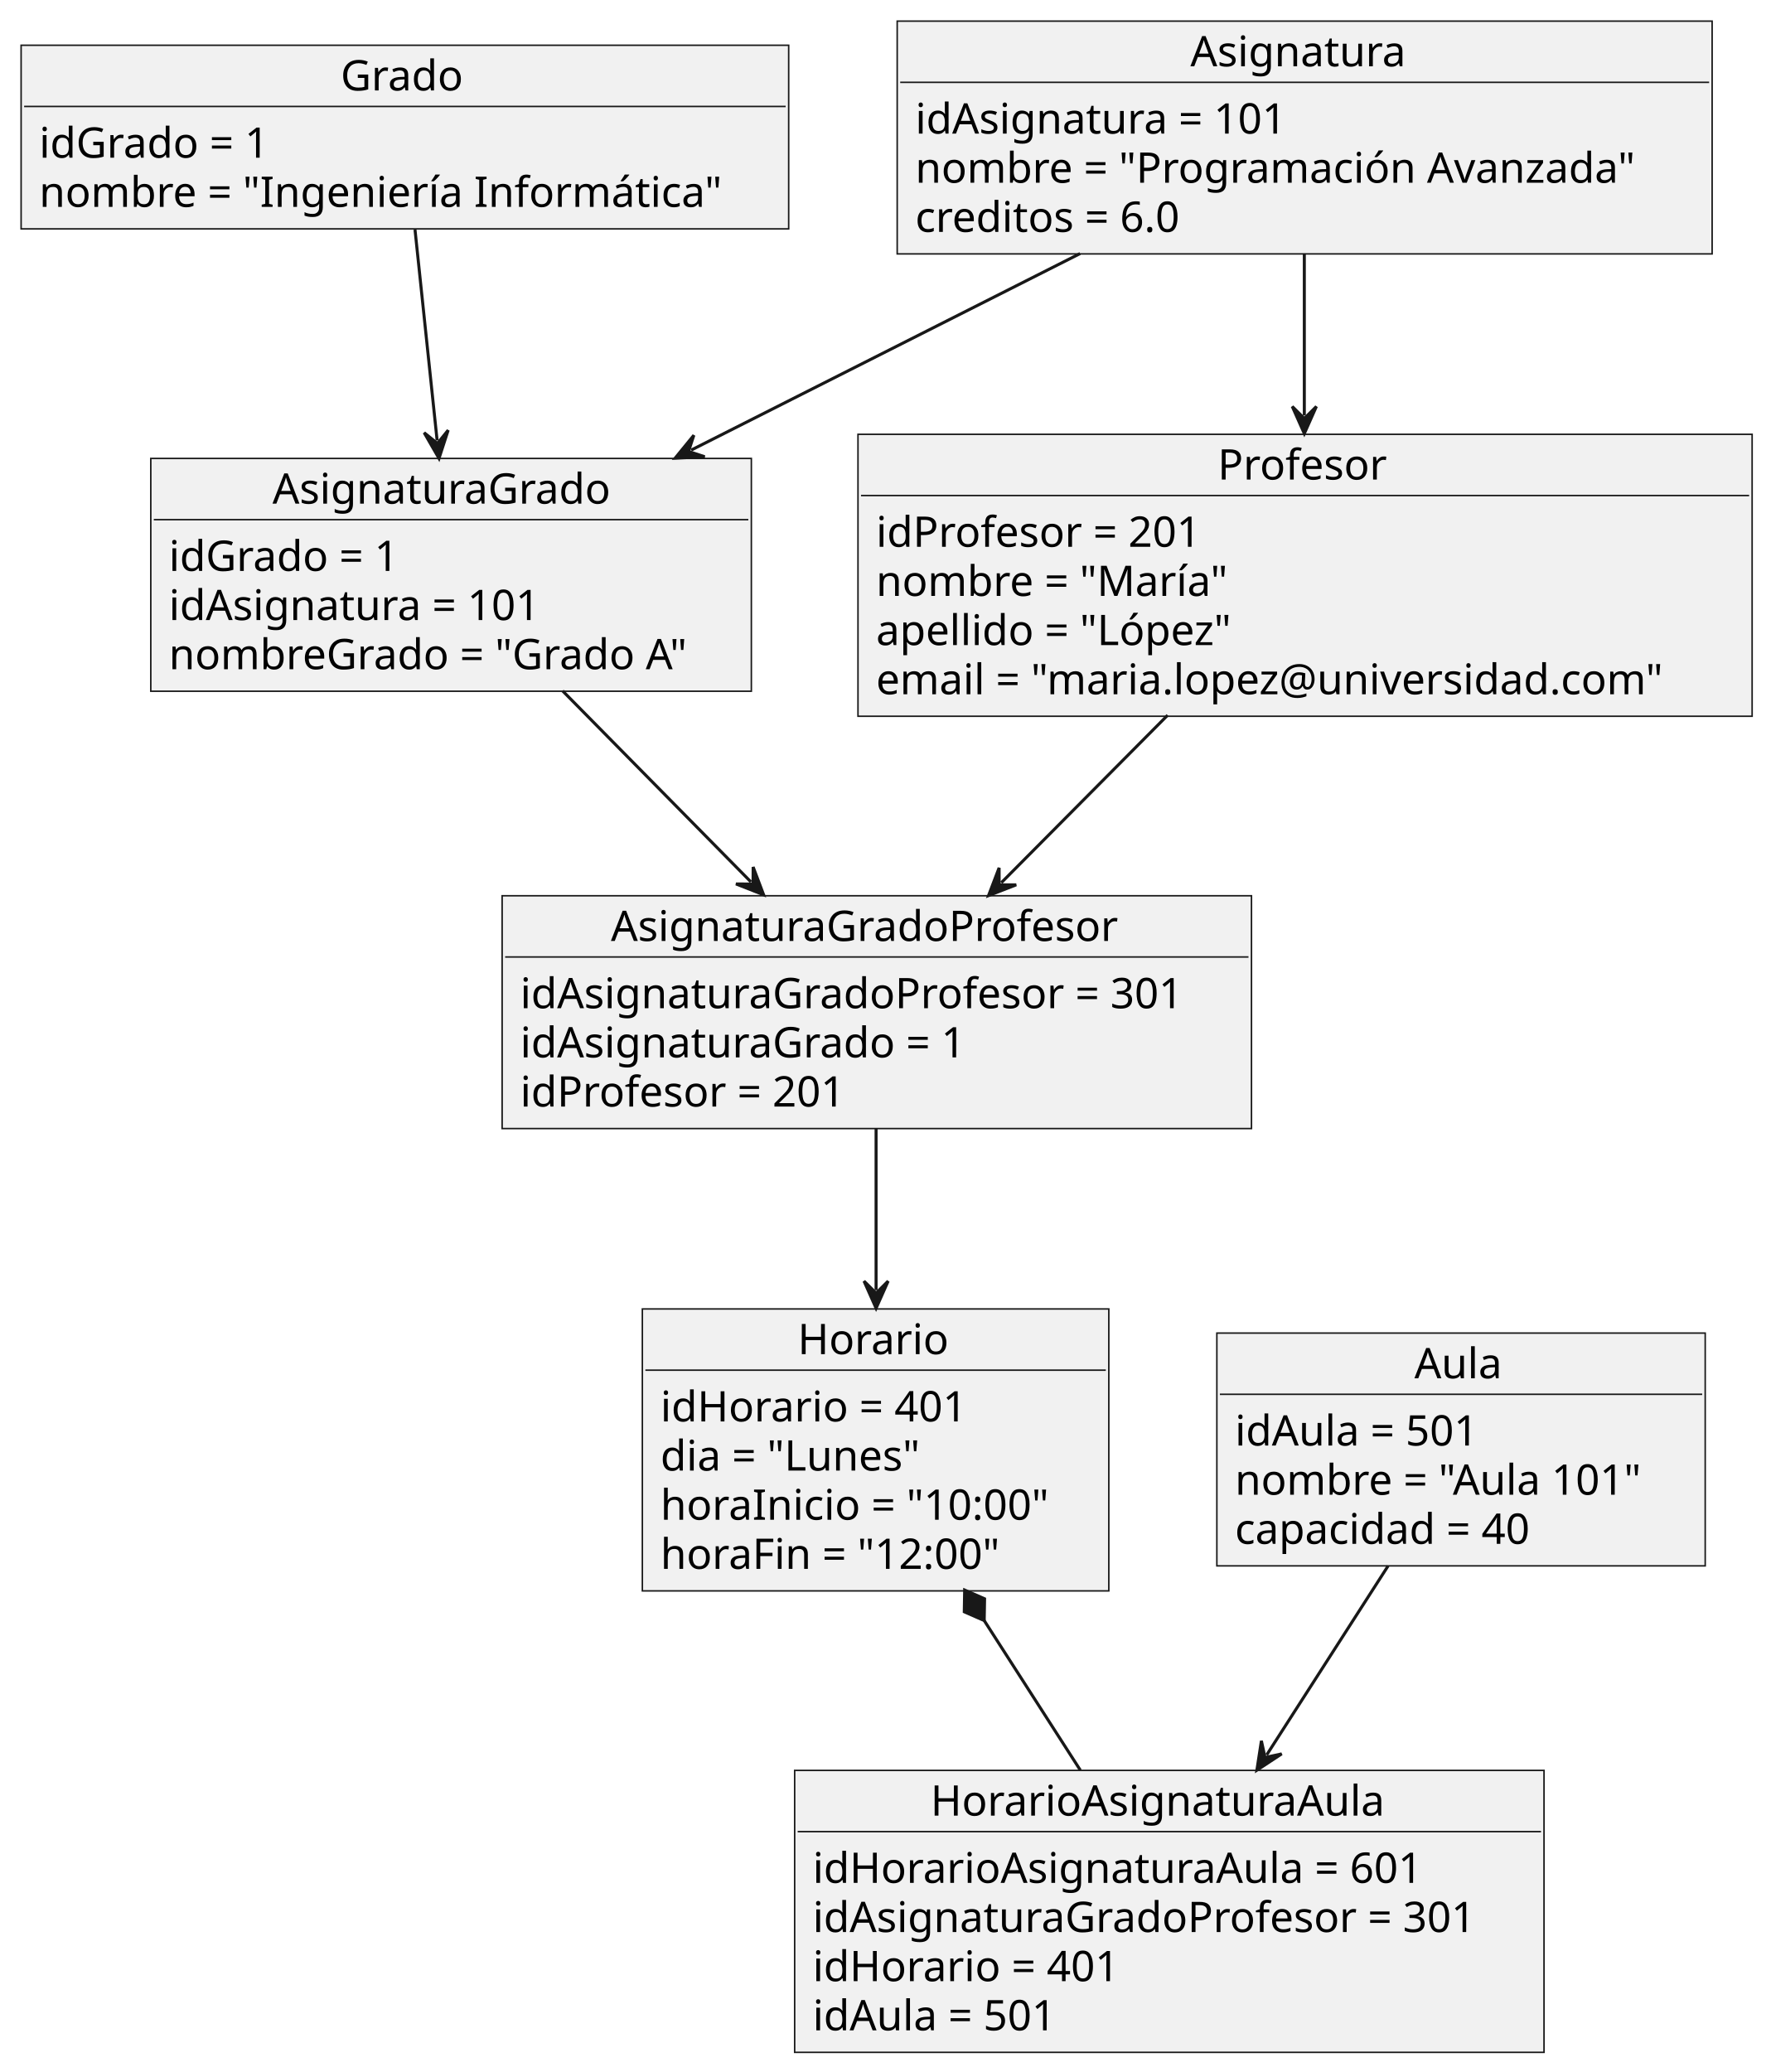
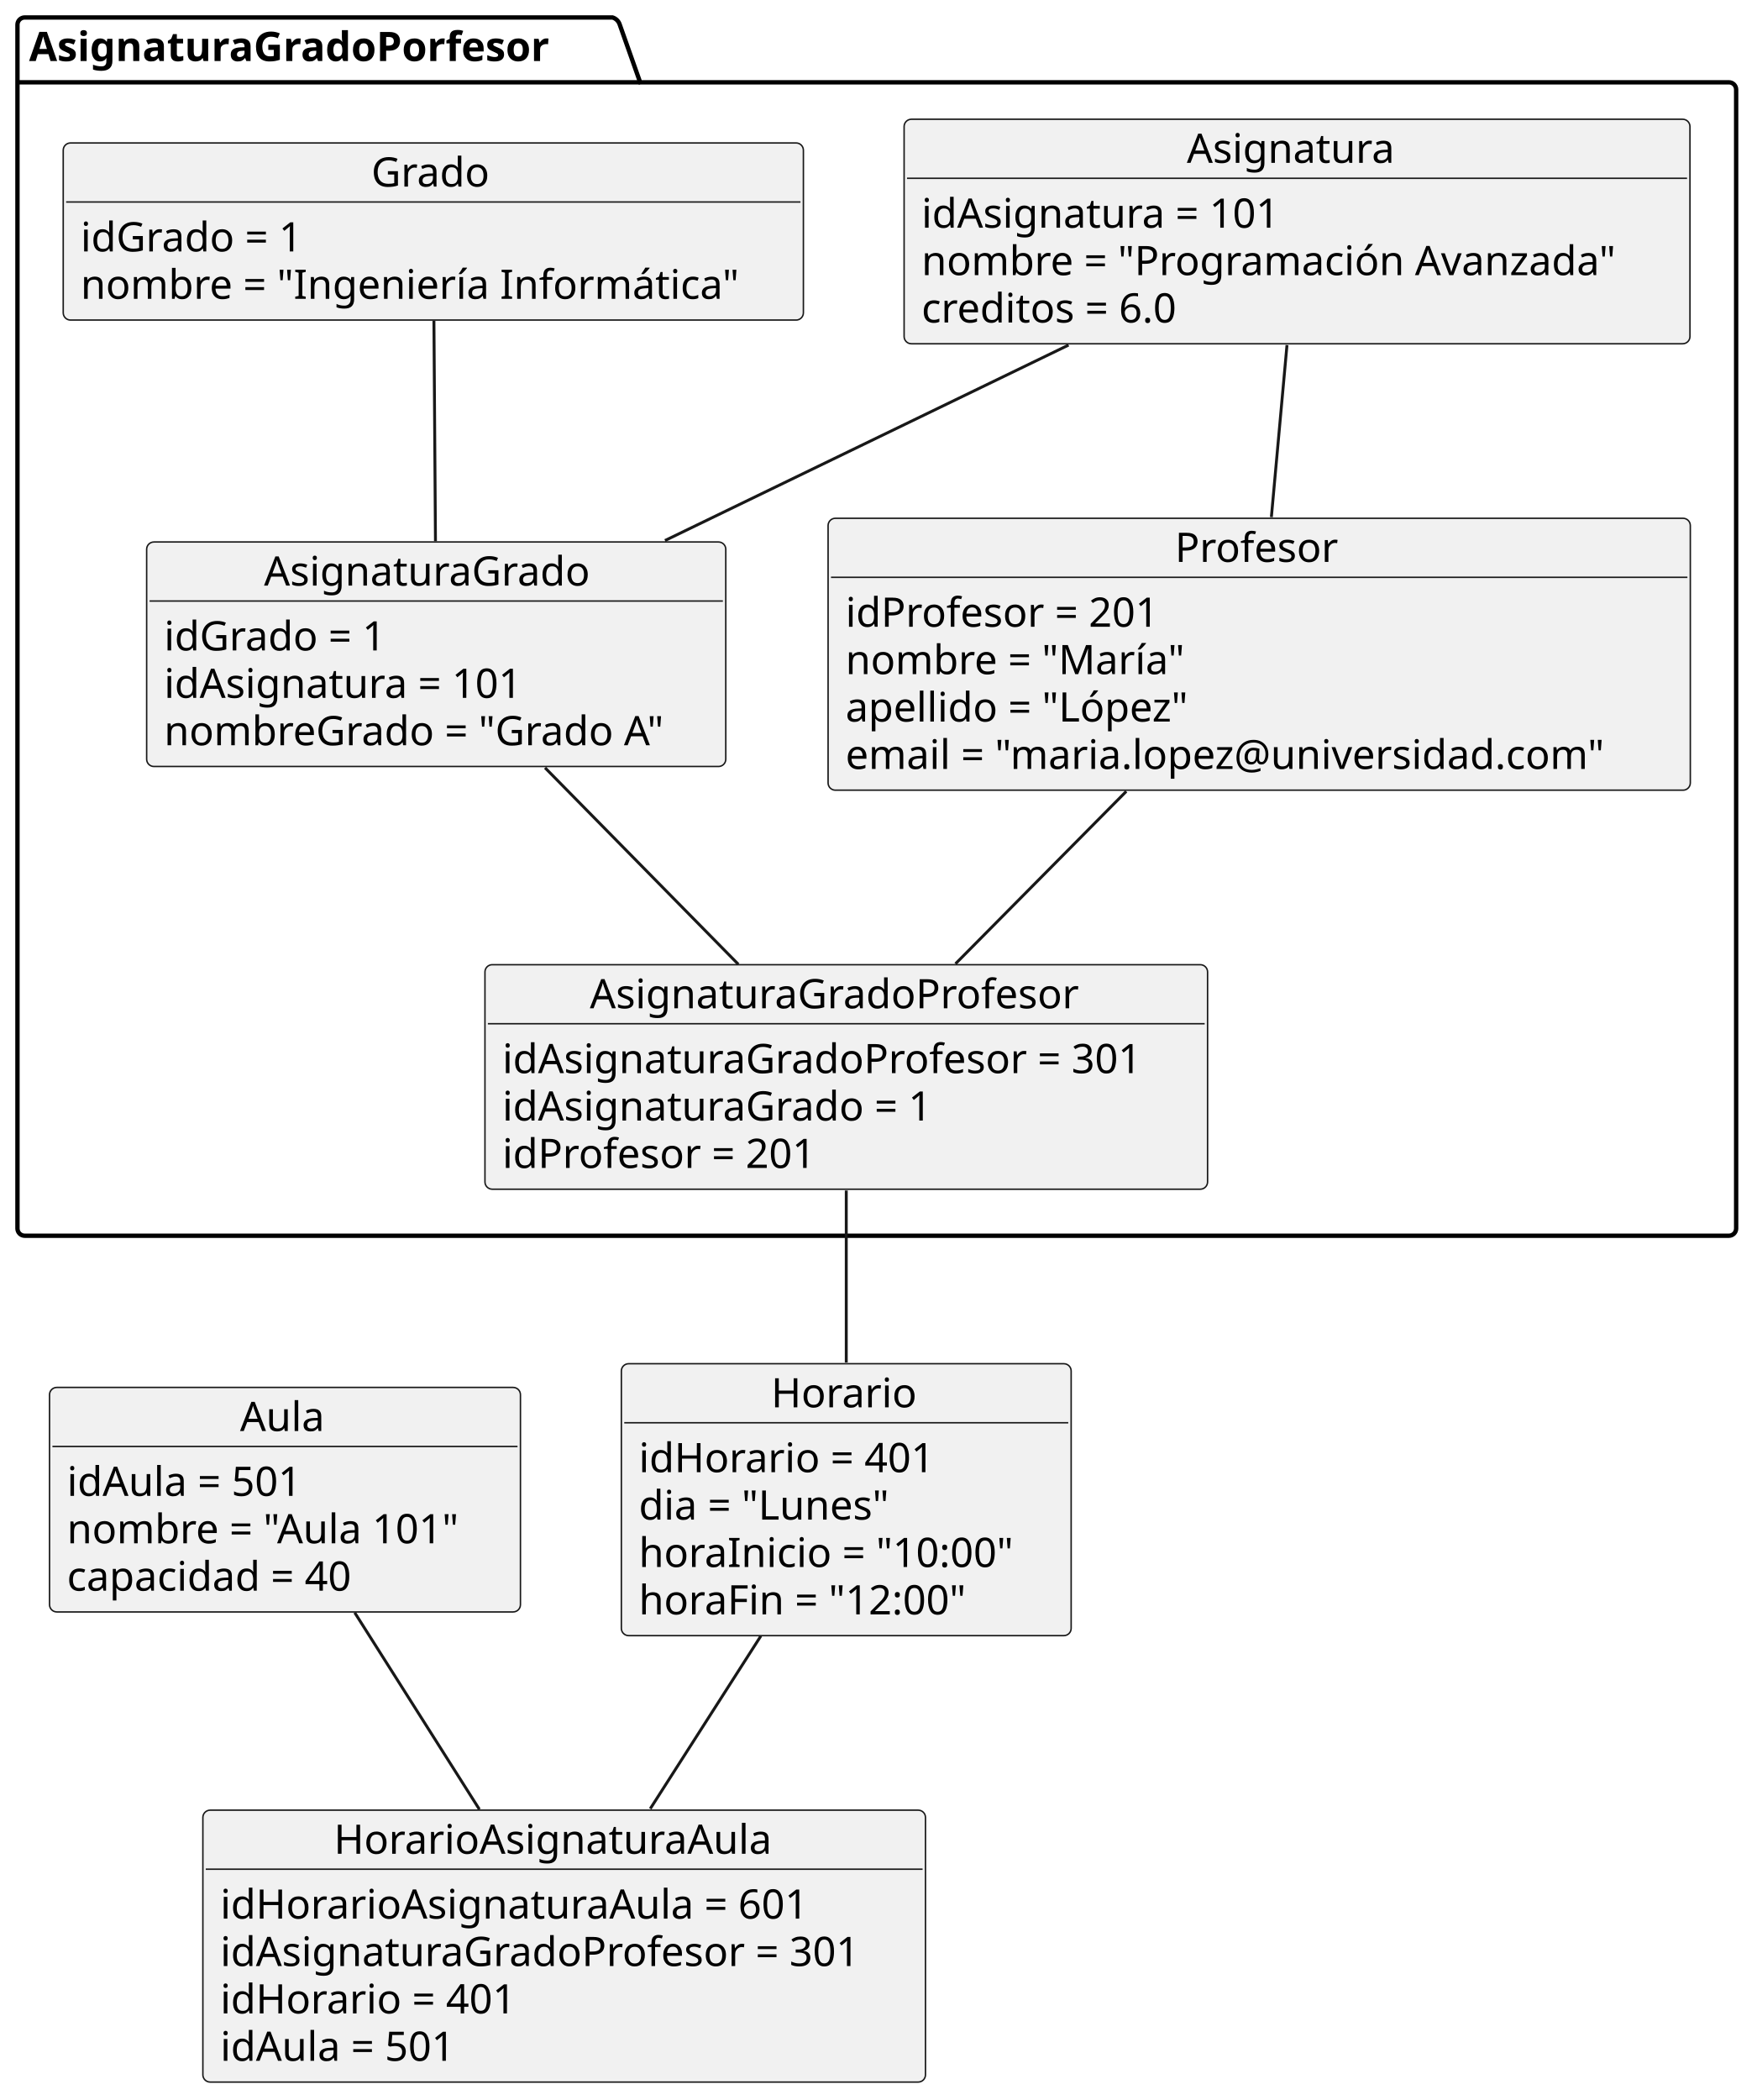
- <svg xmlns="http://www.w3.org/2000/svg" contentStyleType="text/css" height="687px" preserveAspectRatio="none" style="width:587px;height:687px;background:#FFFFFF;" version="1.1" viewBox="0 0 587 687" width="587px" zoomAndPan="magnify">
+ <svg xmlns="http://www.w3.org/2000/svg" contentStyleType="text/css" data-diagram-type="CLASS" height="722px" preserveAspectRatio="none" style="width:604px;height:722px;background:#FFFFFF;" version="1.1" viewBox="0 0 604 722" width="604px" zoomAndPan="magnify">
  <defs />
  <g>
+     <g id="cluster_AsignaturaGradoPorfesor">
+       <path d="M8.5,6 L210.62,6 A3.75,3.75 0 0 1 213.12,8.5 L220.12,28.297 L594.5,28.297 A2.5,2.5 0 0 1 597,30.797 L597,422.36 A2.5,2.5 0 0 1 594.5,424.86 L8.5,424.86 A2.5,2.5 0 0 1 6,422.36 L6,8.5 A2.5,2.5 0 0 1 8.5,6 " fill="none" style="stroke:#000000;stroke-width:1.5;" />
+       <line style="stroke:#000000;stroke-width:1.5;" x1="6" x2="220.12" y1="28.297" y2="28.297" />
+       <text fill="#000000" font-family="sans-serif" font-size="14" font-weight="bold" lengthAdjust="spacing" textLength="201.12" x="10" y="20.995">AsignaturaGradoPorfesor</text>
+     </g>
    <g id="elem_Grado">
-       <rect fill="#F1F1F1" height="60.891" style="stroke:#181818;stroke-width:0.5;" width="254.519" x="7" y="15" />
-       <text fill="#000000" font-family="sans-serif" font-size="14" lengthAdjust="spacing" textLength="42.636" x="112.941" y="29.995">Grado</text>
-       <line style="stroke:#181818;stroke-width:0.5;" x1="8" x2="260.519" y1="35.297" y2="35.297" />
-       <text fill="#000000" font-family="sans-serif" font-size="14" lengthAdjust="spacing" textLength="84.95" x="13" y="52.292">idGrado = 1</text>
-       <text fill="#000000" font-family="sans-serif" font-size="14" lengthAdjust="spacing" textLength="242.519" x="13" y="68.589">nombre = "Ingeniería Informática"</text>
+       <rect fill="#F1F1F1" height="60.891" rx="2.5" ry="2.5" style="stroke:#181818;stroke-width:0.5;" width="254.519" x="21.74" y="49.15" />
+       <text fill="#000000" font-family="sans-serif" font-size="14" lengthAdjust="spacing" textLength="42.636" x="127.681" y="64.145">Grado</text>
+       <line style="stroke:#181818;stroke-width:0.5;" x1="22.74" x2="275.259" y1="69.447" y2="69.447" />
+       <text fill="#000000" font-family="sans-serif" font-size="14" lengthAdjust="spacing" textLength="84.95" x="27.74" y="86.442">idGrado = 1</text>
+       <text fill="#000000" font-family="sans-serif" font-size="14" lengthAdjust="spacing" textLength="242.519" x="27.74" y="102.739">nombre = "Ingeniería Informática"</text>
    </g>
    <g id="elem_Asignatura">
-       <rect fill="#F1F1F1" height="77.188" style="stroke:#181818;stroke-width:0.5;" width="270.228" x="297.5" y="7" />
-       <text fill="#000000" font-family="sans-serif" font-size="14" lengthAdjust="spacing" textLength="75.797" x="394.715" y="21.995">Asignatura</text>
-       <line style="stroke:#181818;stroke-width:0.5;" x1="298.5" x2="566.727" y1="27.297" y2="27.297" />
-       <text fill="#000000" font-family="sans-serif" font-size="14" lengthAdjust="spacing" textLength="135.926" x="303.5" y="44.292">idAsignatura = 101</text>
-       <text fill="#000000" font-family="sans-serif" font-size="14" lengthAdjust="spacing" textLength="258.228" x="303.5" y="60.589">nombre = "Programación Avanzada"</text>
-       <text fill="#000000" font-family="sans-serif" font-size="14" lengthAdjust="spacing" textLength="99.087" x="303.5" y="76.886">creditos = 6.0</text>
+       <rect fill="#F1F1F1" height="77.188" rx="2.5" ry="2.5" style="stroke:#181818;stroke-width:0.5;" width="270.228" x="310.89" y="41" />
+       <text fill="#000000" font-family="sans-serif" font-size="14" lengthAdjust="spacing" textLength="75.797" x="408.105" y="55.995">Asignatura</text>
+       <line style="stroke:#181818;stroke-width:0.5;" x1="311.89" x2="580.117" y1="61.297" y2="61.297" />
+       <text fill="#000000" font-family="sans-serif" font-size="14" lengthAdjust="spacing" textLength="135.926" x="316.89" y="78.292">idAsignatura = 101</text>
+       <text fill="#000000" font-family="sans-serif" font-size="14" lengthAdjust="spacing" textLength="258.228" x="316.89" y="94.589">nombre = "Programación Avanzada"</text>
+       <text fill="#000000" font-family="sans-serif" font-size="14" lengthAdjust="spacing" textLength="99.087" x="316.89" y="110.886">creditos = 6.0</text>
    </g>
    <g id="elem_AsignaturaGrado">
-       <rect fill="#F1F1F1" height="77.188" style="stroke:#181818;stroke-width:0.5;" width="199.141" x="50" y="152" />
-       <text fill="#000000" font-family="sans-serif" font-size="14" lengthAdjust="spacing" textLength="118.433" x="90.354" y="166.995">AsignaturaGrado</text>
-       <line style="stroke:#181818;stroke-width:0.5;" x1="51" x2="248.141" y1="172.297" y2="172.297" />
-       <text fill="#000000" font-family="sans-serif" font-size="14" lengthAdjust="spacing" textLength="84.95" x="56" y="189.292">idGrado = 1</text>
-       <text fill="#000000" font-family="sans-serif" font-size="14" lengthAdjust="spacing" textLength="135.926" x="56" y="205.589">idAsignatura = 101</text>
-       <text fill="#000000" font-family="sans-serif" font-size="14" lengthAdjust="spacing" textLength="187.141" x="56" y="221.886">nombreGrado = "Grado A"</text>
+       <rect fill="#F1F1F1" height="77.188" rx="2.5" ry="2.5" style="stroke:#181818;stroke-width:0.5;" width="199.141" x="50.43" y="186.34" />
+       <text fill="#000000" font-family="sans-serif" font-size="14" lengthAdjust="spacing" textLength="118.433" x="90.784" y="201.335">AsignaturaGrado</text>
+       <line style="stroke:#181818;stroke-width:0.5;" x1="51.43" x2="248.571" y1="206.637" y2="206.637" />
+       <text fill="#000000" font-family="sans-serif" font-size="14" lengthAdjust="spacing" textLength="84.95" x="56.43" y="223.632">idGrado = 1</text>
+       <text fill="#000000" font-family="sans-serif" font-size="14" lengthAdjust="spacing" textLength="135.926" x="56.43" y="239.929">idAsignatura = 101</text>
+       <text fill="#000000" font-family="sans-serif" font-size="14" lengthAdjust="spacing" textLength="187.141" x="56.43" y="256.226">nombreGrado = "Grado A"</text>
    </g>
    <g id="elem_Profesor">
-       <rect fill="#F1F1F1" height="93.484" style="stroke:#181818;stroke-width:0.5;" width="296.491" x="284.5" y="144" />
-       <text fill="#000000" font-family="sans-serif" font-size="14" lengthAdjust="spacing" textLength="57.921" x="403.785" y="158.995">Profesor</text>
-       <line style="stroke:#181818;stroke-width:0.5;" x1="285.5" x2="579.991" y1="164.297" y2="164.297" />
-       <text fill="#000000" font-family="sans-serif" font-size="14" lengthAdjust="spacing" textLength="118.05" x="290.5" y="181.292">idProfesor = 201</text>
-       <text fill="#000000" font-family="sans-serif" font-size="14" lengthAdjust="spacing" textLength="126.725" x="290.5" y="197.589">nombre = "María"</text>
-       <text fill="#000000" font-family="sans-serif" font-size="14" lengthAdjust="spacing" textLength="129.924" x="290.5" y="213.886">apellido = "López"</text>
-       <text fill="#000000" font-family="sans-serif" font-size="14" lengthAdjust="spacing" textLength="284.491" x="290.5" y="230.183">email = "maria.lopez@universidad.com"</text>
+       <rect fill="#F1F1F1" height="93.484" rx="2.5" ry="2.5" style="stroke:#181818;stroke-width:0.5;" width="296.491" x="284.75" y="178.19" />
+       <text fill="#000000" font-family="sans-serif" font-size="14" lengthAdjust="spacing" textLength="57.921" x="404.035" y="193.185">Profesor</text>
+       <line style="stroke:#181818;stroke-width:0.5;" x1="285.75" x2="580.241" y1="198.487" y2="198.487" />
+       <text fill="#000000" font-family="sans-serif" font-size="14" lengthAdjust="spacing" textLength="118.05" x="290.75" y="215.482">idProfesor = 201</text>
+       <text fill="#000000" font-family="sans-serif" font-size="14" lengthAdjust="spacing" textLength="126.725" x="290.75" y="231.779">nombre = "María"</text>
+       <text fill="#000000" font-family="sans-serif" font-size="14" lengthAdjust="spacing" textLength="129.924" x="290.75" y="248.076">apellido = "López"</text>
+       <text fill="#000000" font-family="sans-serif" font-size="14" lengthAdjust="spacing" textLength="284.491" x="290.75" y="264.373">email = "maria.lopez@universidad.com"</text>
    </g>
    <g id="elem_AsignaturaGradoProfesor">
-       <rect fill="#F1F1F1" height="77.188" style="stroke:#181818;stroke-width:0.5;" width="248.482" x="166.5" y="297" />
-       <text fill="#000000" font-family="sans-serif" font-size="14" lengthAdjust="spacing" textLength="176.353" x="202.565" y="311.995">AsignaturaGradoProfesor</text>
-       <line style="stroke:#181818;stroke-width:0.5;" x1="167.5" x2="413.982" y1="317.297" y2="317.297" />
-       <text fill="#000000" font-family="sans-serif" font-size="14" lengthAdjust="spacing" textLength="236.482" x="172.5" y="334.292">idAsignaturaGradoProfesor = 301</text>
-       <text fill="#000000" font-family="sans-serif" font-size="14" lengthAdjust="spacing" textLength="160.747" x="172.5" y="350.589">idAsignaturaGrado = 1</text>
-       <text fill="#000000" font-family="sans-serif" font-size="14" lengthAdjust="spacing" textLength="118.05" x="172.5" y="366.886">idProfesor = 201</text>
+       <rect fill="#F1F1F1" height="77.188" rx="2.5" ry="2.5" style="stroke:#181818;stroke-width:0.5;" width="248.482" x="166.76" y="331.67" />
+       <text fill="#000000" font-family="sans-serif" font-size="14" lengthAdjust="spacing" textLength="176.353" x="202.825" y="346.665">AsignaturaGradoProfesor</text>
+       <line style="stroke:#181818;stroke-width:0.5;" x1="167.76" x2="414.242" y1="351.967" y2="351.967" />
+       <text fill="#000000" font-family="sans-serif" font-size="14" lengthAdjust="spacing" textLength="236.482" x="172.76" y="368.962">idAsignaturaGradoProfesor = 301</text>
+       <text fill="#000000" font-family="sans-serif" font-size="14" lengthAdjust="spacing" textLength="160.747" x="172.76" y="385.259">idAsignaturaGrado = 1</text>
+       <text fill="#000000" font-family="sans-serif" font-size="14" lengthAdjust="spacing" textLength="118.05" x="172.76" y="401.556">idProfesor = 201</text>
    </g>
    <g id="elem_Horario">
-       <rect fill="#F1F1F1" height="93.484" style="stroke:#181818;stroke-width:0.5;" width="154.673" x="213" y="434" />
-       <text fill="#000000" font-family="sans-serif" font-size="14" lengthAdjust="spacing" textLength="51.639" x="264.517" y="448.995">Horario</text>
-       <line style="stroke:#181818;stroke-width:0.5;" x1="214" x2="366.673" y1="454.297" y2="454.297" />
-       <text fill="#000000" font-family="sans-serif" font-size="14" lengthAdjust="spacing" textLength="111.768" x="219" y="471.292">idHorario = 401</text>
-       <text fill="#000000" font-family="sans-serif" font-size="14" lengthAdjust="spacing" textLength="96.318" x="219" y="487.589">dia = "Lunes"</text>
-       <text fill="#000000" font-family="sans-serif" font-size="14" lengthAdjust="spacing" textLength="142.673" x="219" y="503.886">horaInicio = "10:00"</text>
-       <text fill="#000000" font-family="sans-serif" font-size="14" lengthAdjust="spacing" textLength="126.444" x="219" y="520.183">horaFin = "12:00"</text>
+       <rect fill="#F1F1F1" height="93.484" rx="2.5" ry="2.5" style="stroke:#181818;stroke-width:0.5;" width="154.673" x="213.66" y="468.86" />
+       <text fill="#000000" font-family="sans-serif" font-size="14" lengthAdjust="spacing" textLength="51.639" x="265.177" y="483.855">Horario</text>
+       <line style="stroke:#181818;stroke-width:0.5;" x1="214.66" x2="367.333" y1="489.157" y2="489.157" />
+       <text fill="#000000" font-family="sans-serif" font-size="14" lengthAdjust="spacing" textLength="111.768" x="219.66" y="506.152">idHorario = 401</text>
+       <text fill="#000000" font-family="sans-serif" font-size="14" lengthAdjust="spacing" textLength="96.318" x="219.66" y="522.449">dia = "Lunes"</text>
+       <text fill="#000000" font-family="sans-serif" font-size="14" lengthAdjust="spacing" textLength="142.673" x="219.66" y="538.746">horaInicio = "10:00"</text>
+       <text fill="#000000" font-family="sans-serif" font-size="14" lengthAdjust="spacing" textLength="126.444" x="219.66" y="555.043">horaFin = "12:00"</text>
    </g>
    <g id="elem_Aula">
-       <rect fill="#F1F1F1" height="77.188" style="stroke:#181818;stroke-width:0.5;" width="161.933" x="403.5" y="442" />
-       <text fill="#000000" font-family="sans-serif" font-size="14" lengthAdjust="spacing" textLength="30.919" x="469.007" y="456.995">Aula</text>
-       <line style="stroke:#181818;stroke-width:0.5;" x1="404.5" x2="564.433" y1="462.297" y2="462.297" />
-       <text fill="#000000" font-family="sans-serif" font-size="14" lengthAdjust="spacing" textLength="91.048" x="409.5" y="479.292">idAula = 501</text>
-       <text fill="#000000" font-family="sans-serif" font-size="14" lengthAdjust="spacing" textLength="149.933" x="409.5" y="495.589">nombre = "Aula 101"</text>
-       <text fill="#000000" font-family="sans-serif" font-size="14" lengthAdjust="spacing" textLength="110.127" x="409.5" y="511.886">capacidad = 40</text>
+       <rect fill="#F1F1F1" height="77.188" rx="2.5" ry="2.5" style="stroke:#181818;stroke-width:0.5;" width="161.933" x="17.03" y="477.01" />
+       <text fill="#000000" font-family="sans-serif" font-size="14" lengthAdjust="spacing" textLength="30.919" x="82.537" y="492.005">Aula</text>
+       <line style="stroke:#181818;stroke-width:0.5;" x1="18.03" x2="177.963" y1="497.307" y2="497.307" />
+       <text fill="#000000" font-family="sans-serif" font-size="14" lengthAdjust="spacing" textLength="91.048" x="23.03" y="514.302">idAula = 501</text>
+       <text fill="#000000" font-family="sans-serif" font-size="14" lengthAdjust="spacing" textLength="149.933" x="23.03" y="530.599">nombre = "Aula 101"</text>
+       <text fill="#000000" font-family="sans-serif" font-size="14" lengthAdjust="spacing" textLength="110.127" x="23.03" y="546.896">capacidad = 40</text>
    </g>
    <g id="elem_HorarioAsignaturaAula">
-       <rect fill="#F1F1F1" height="93.484" style="stroke:#181818;stroke-width:0.5;" width="248.482" x="263.5" y="587" />
-       <text fill="#000000" font-family="sans-serif" font-size="14" lengthAdjust="spacing" textLength="158.355" x="308.564" y="601.995">HorarioAsignaturaAula</text>
-       <line style="stroke:#181818;stroke-width:0.5;" x1="264.5" x2="510.982" y1="607.297" y2="607.297" />
-       <text fill="#000000" font-family="sans-serif" font-size="14" lengthAdjust="spacing" textLength="218.483" x="269.5" y="624.292">idHorarioAsignaturaAula = 601</text>
-       <text fill="#000000" font-family="sans-serif" font-size="14" lengthAdjust="spacing" textLength="236.482" x="269.5" y="640.589">idAsignaturaGradoProfesor = 301</text>
-       <text fill="#000000" font-family="sans-serif" font-size="14" lengthAdjust="spacing" textLength="111.768" x="269.5" y="656.886">idHorario = 401</text>
-       <text fill="#000000" font-family="sans-serif" font-size="14" lengthAdjust="spacing" textLength="91.048" x="269.5" y="673.183">idAula = 501</text>
+       <rect fill="#F1F1F1" height="93.484" rx="2.5" ry="2.5" style="stroke:#181818;stroke-width:0.5;" width="248.482" x="69.76" y="622.35" />
+       <text fill="#000000" font-family="sans-serif" font-size="14" lengthAdjust="spacing" textLength="158.355" x="114.824" y="637.345">HorarioAsignaturaAula</text>
+       <line style="stroke:#181818;stroke-width:0.5;" x1="70.76" x2="317.242" y1="642.647" y2="642.647" />
+       <text fill="#000000" font-family="sans-serif" font-size="14" lengthAdjust="spacing" textLength="218.483" x="75.76" y="659.642">idHorarioAsignaturaAula = 601</text>
+       <text fill="#000000" font-family="sans-serif" font-size="14" lengthAdjust="spacing" textLength="236.482" x="75.76" y="675.939">idAsignaturaGradoProfesor = 301</text>
+       <text fill="#000000" font-family="sans-serif" font-size="14" lengthAdjust="spacing" textLength="111.768" x="75.76" y="692.236">idHorario = 401</text>
+       <text fill="#000000" font-family="sans-serif" font-size="14" lengthAdjust="spacing" textLength="91.048" x="75.76" y="708.533">idAula = 501</text>
    </g>
    <g id="link_Grado_AsignaturaGrado">
-       <path codeLine="51" d="M137.61,76.13 C139.92,98.14 142.453,122.343 144.943,146.033 " fill="none" id="Grado-to-AsignaturaGrado" style="stroke:#181818;stroke-width:1;" />
-       <polygon fill="#181818" points="145.57,152,148.607,142.631,145.047,147.027,140.651,143.467,145.57,152" style="stroke:#181818;stroke-width:1;" />
+       <path codeLine="52" d="M149.21,110.29 C149.36,132.27 149.57,162.38 149.74,186.08 " fill="none" id="Grado-AsignaturaGrado" style="stroke:#181818;stroke-width:1;" />
    </g>
    <g id="link_Asignatura_AsignaturaGrado">
-       <path codeLine="52" d="M358.15,84.07 C316.71,105.01 270.635,128.294 229.205,149.225 " fill="none" id="Asignatura-to-AsignaturaGrado" style="stroke:#181818;stroke-width:1;" />
-       <polygon fill="#181818" points="223.85,151.93,233.687,151.442,228.313,149.675,230.079,144.302,223.85,151.93" style="stroke:#181818;stroke-width:1;" />
+       <path codeLine="53" d="M367.45,118.63 C324.55,139.41 271.58,165.06 228.66,185.84 " fill="none" id="Asignatura-AsignaturaGrado" style="stroke:#181818;stroke-width:1;" />
    </g>
    <g id="link_Asignatura_Profesor">
-       <path codeLine="53" d="M432.5,84.07 C432.5,102.36 432.5,118.5 432.5,137.77 " fill="none" id="Asignatura-to-Profesor" style="stroke:#181818;stroke-width:1;" />
-       <polygon fill="#181818" points="432.5,143.77,436.5,134.77,432.5,138.77,428.5,134.77,432.5,143.77" style="stroke:#181818;stroke-width:1;" />
+       <path codeLine="54" d="M442.55,118.63 C440.9,136.79 438.92,158.68 437.18,177.79 " fill="none" id="Asignatura-Profesor" style="stroke:#181818;stroke-width:1;" />
    </g>
    <g id="link_AsignaturaGrado_AsignaturaGradoProfesor">
-       <path codeLine="54" d="M186.55,229.07 C207.11,249.92 228.397,271.518 248.997,292.408 " fill="none" id="AsignaturaGrado-to-AsignaturaGradoProfesor" style="stroke:#181818;stroke-width:1;" />
-       <polygon fill="#181818" points="253.21,296.68,249.739,287.463,249.699,293.12,244.042,293.08,253.21,296.68" style="stroke:#181818;stroke-width:1;" />
+       <path codeLine="55" d="M187.42,263.97 C207.97,284.87 233.39,310.7 253.9,331.55 " fill="none" id="AsignaturaGrado-AsignaturaGradoProfesor" style="stroke:#181818;stroke-width:1;" />
    </g>
    <g id="link_Profesor_AsignaturaGradoProfesor">
-       <path codeLine="55" d="M387.18,237.14 C368.02,256.43 350.219,274.363 332.019,292.683 " fill="none" id="Profesor-to-AsignaturaGradoProfesor" style="stroke:#181818;stroke-width:1;" />
-       <polygon fill="#181818" points="327.79,296.94,336.971,293.374,331.314,293.393,331.295,287.736,327.79,296.94" style="stroke:#181818;stroke-width:1;" />
+       <path codeLine="56" d="M387.29,272.07 C368.32,291.22 346.57,313.17 328.56,331.36 " fill="none" id="Profesor-AsignaturaGradoProfesor" style="stroke:#181818;stroke-width:1;" />
    </g>
    <g id="link_AsignaturaGradoProfesor_Horario">
-       <path codeLine="56" d="M290.5,374.07 C290.5,392.36 290.5,408.5 290.5,427.77 " fill="none" id="AsignaturaGradoProfesor-to-Horario" style="stroke:#181818;stroke-width:1;" />
-       <polygon fill="#181818" points="290.5,433.77,294.5,424.77,290.5,428.77,286.5,424.77,290.5,433.77" style="stroke:#181818;stroke-width:1;" />
+       <path codeLine="57" d="M291,409.3 C291,427.47 291,449.36 291,468.46 " fill="none" id="AsignaturaGradoProfesor-Horario" style="stroke:#181818;stroke-width:1;" />
    </g>
    <g id="link_Horario_HorarioAsignaturaAula">
-       <path codeLine="57" d="M326.352,537.309 C338.502,556.239 346.09,568.03 358.23,586.94 " fill="none" id="Horario-backto-HorarioAsignaturaAula" style="stroke:#181818;stroke-width:1;" />
-       <polygon fill="#181818" points="319.87,527.21,319.745,534.42,326.352,537.309,326.477,530.099,319.87,527.21" style="stroke:#181818;stroke-width:1;" />
+       <path codeLine="58" d="M261.63,562.46 C249.59,581.27 235.67,603.01 223.6,621.86 " fill="none" id="Horario-HorarioAsignaturaAula" style="stroke:#181818;stroke-width:1;" />
    </g>
    <g id="link_Aula_HorarioAsignaturaAula">
-       <path codeLine="58" d="M460.27,519.21 C447.09,539.74 433.913,560.242 420.013,581.882 " fill="none" id="Aula-to-HorarioAsignaturaAula" style="stroke:#181818;stroke-width:1;" />
-       <polygon fill="#181818" points="416.77,586.93,425,581.519,419.472,582.723,418.269,577.196,416.77,586.93" style="stroke:#181818;stroke-width:1;" />
+       <path codeLine="59" d="M121.98,554.44 C134.97,574.94 151.13,600.45 164.85,622.09 " fill="none" id="Aula-HorarioAsignaturaAula" style="stroke:#181818;stroke-width:1;" />
    </g>
  </g>
</svg>
